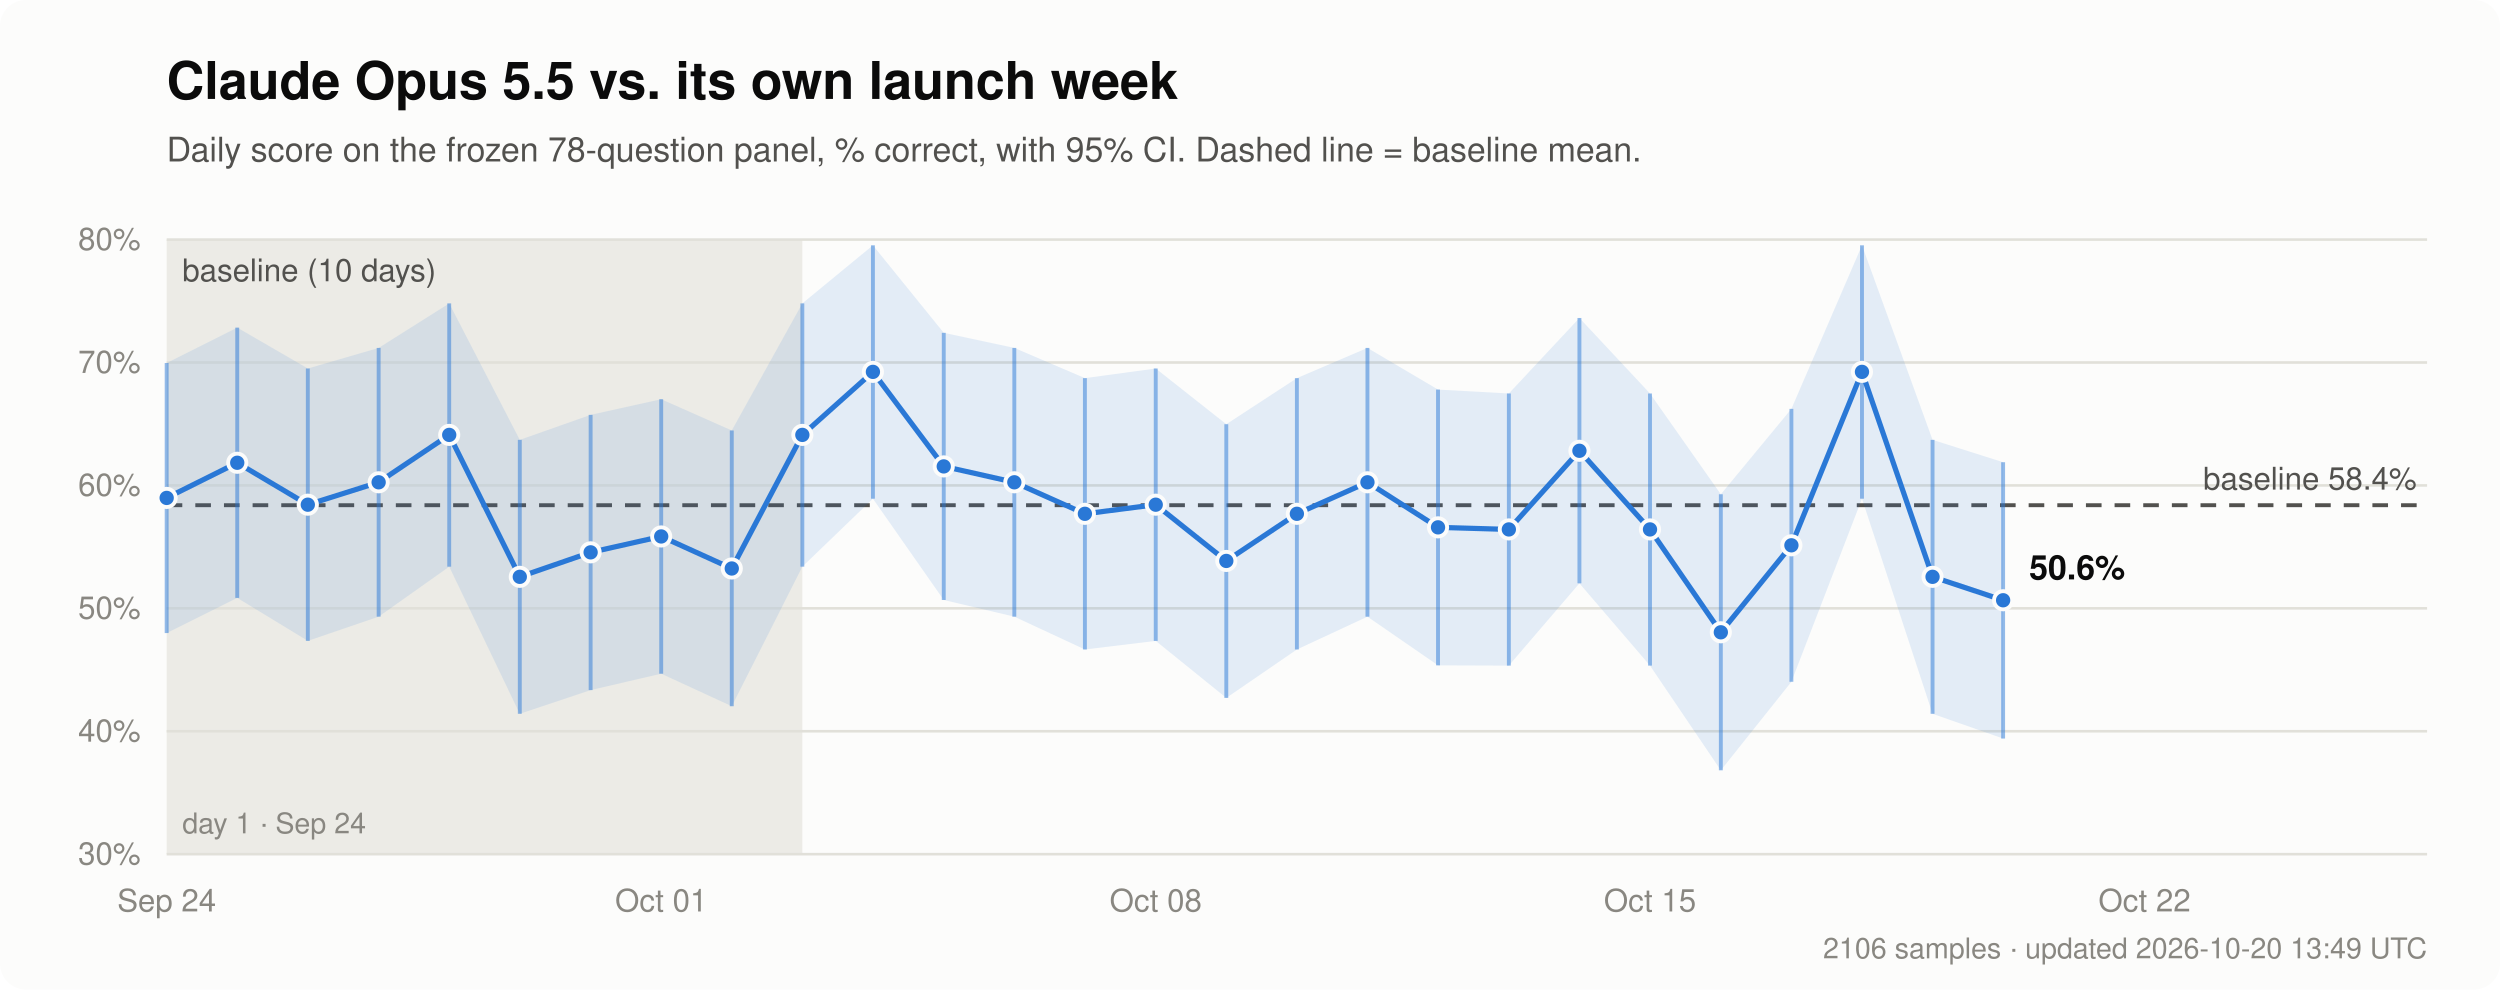
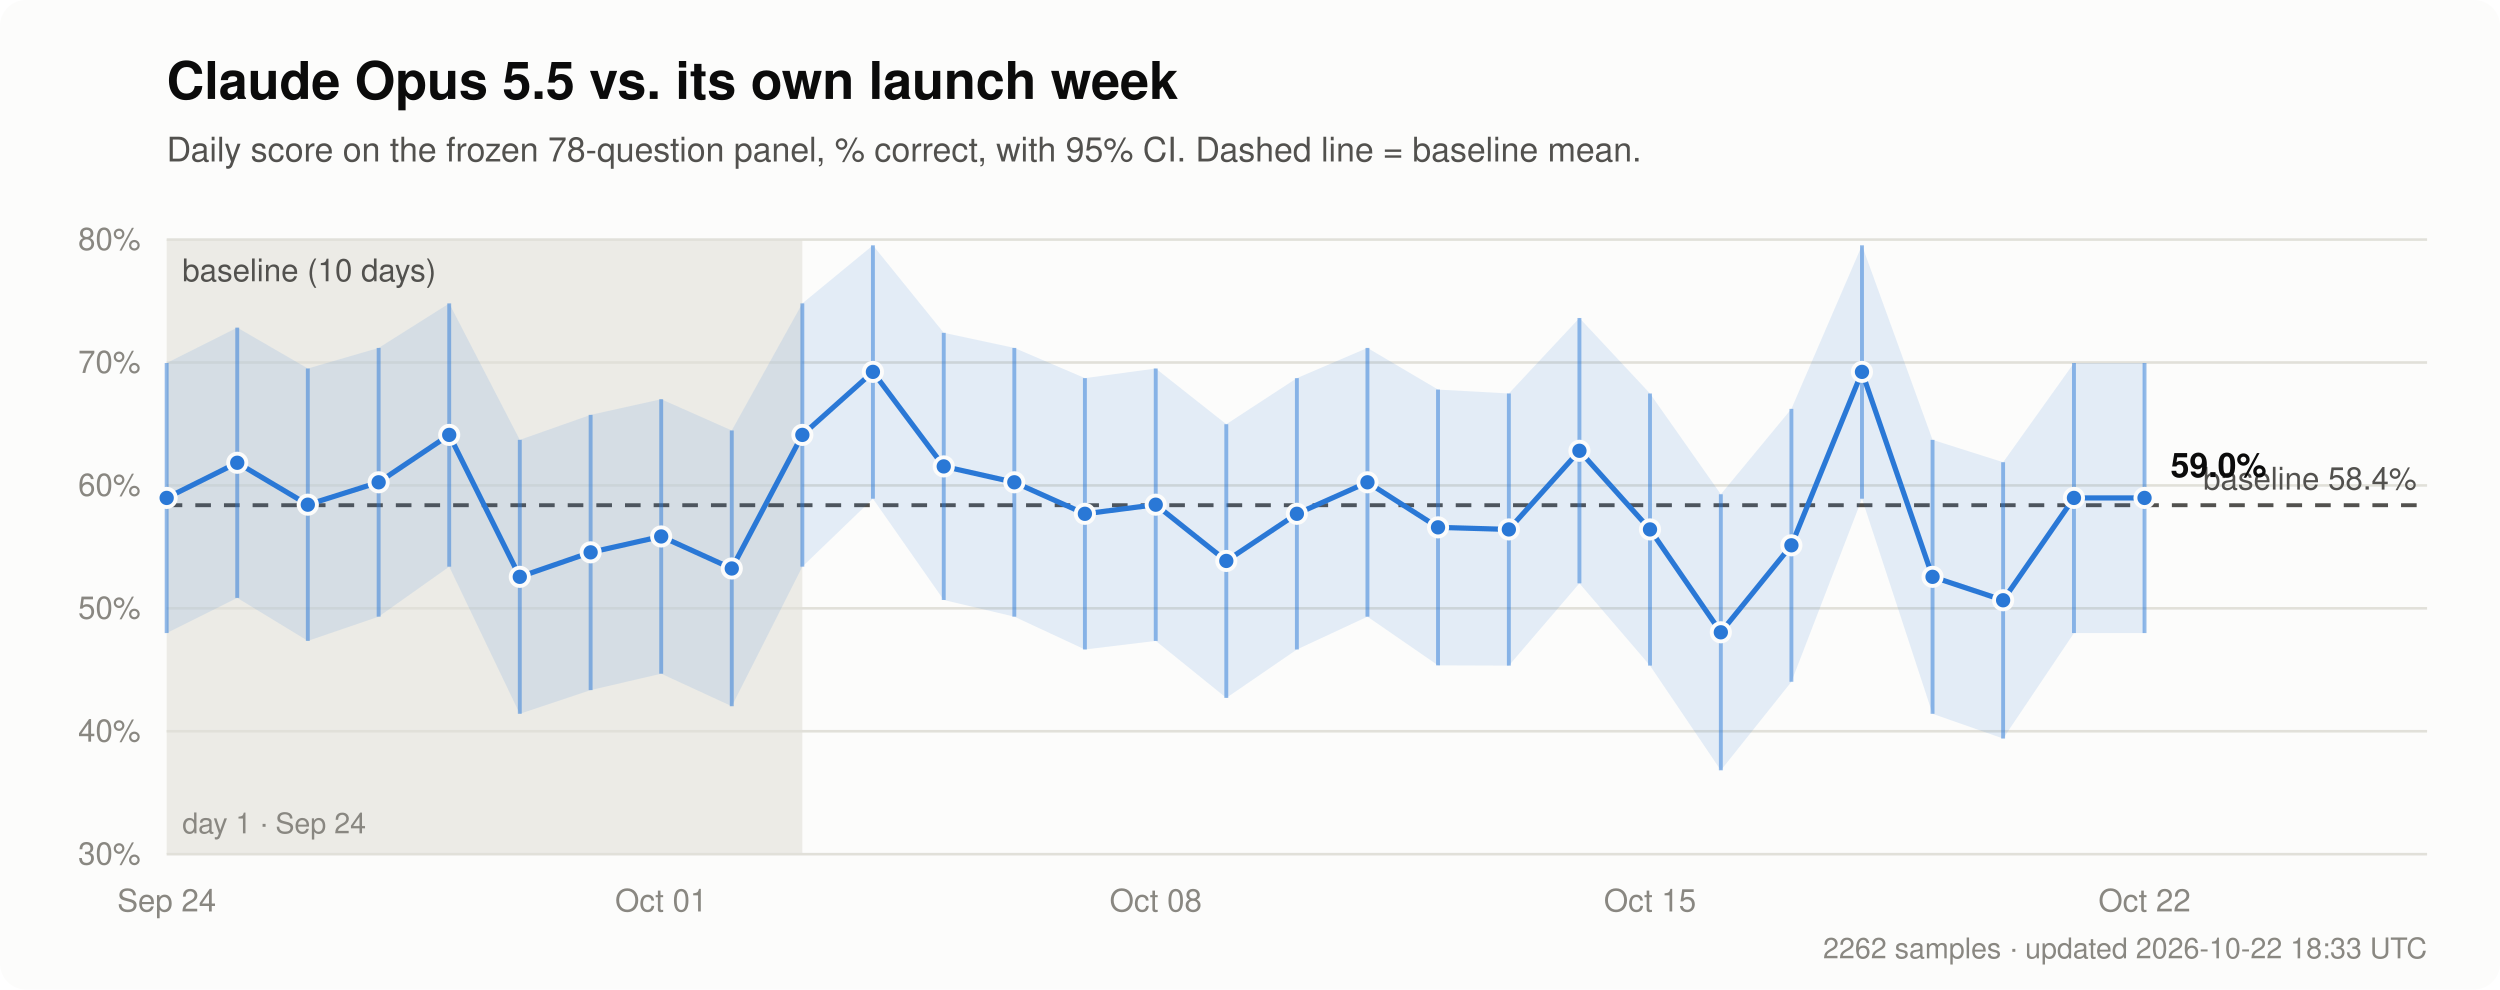
<svg xmlns="http://www.w3.org/2000/svg" width="960" height="380" viewBox="0 0 960 380" font-family="-apple-system, Segoe UI, Helvetica, Arial, sans-serif" role="img" aria-labelledby="t d">
  <rect width="960" height="380" rx="10" fill="#fcfcfb" />
  <text x="64" y="38" fill="#0b0b0b" font-size="20" font-weight="600">Claude Opus 5.5 vs. its own launch week</text>
  <text x="64" y="62" fill="#52514e" font-size="13">Daily score on the frozen 78-question panel, % correct, with 95% CI. Dashed line = baseline mean.</text>
  <line x1="64" y1="328.0" x2="932" y2="328.0" stroke="#e1e0d9" stroke-width="1" />
  <text x="54" y="332.0" text-anchor="end" fill="#898781" font-size="12">30%</text>
  <line x1="64" y1="280.8" x2="932" y2="280.8" stroke="#e1e0d9" stroke-width="1" />
  <text x="54" y="284.8" text-anchor="end" fill="#898781" font-size="12">40%</text>
  <line x1="64" y1="233.6" x2="932" y2="233.6" stroke="#e1e0d9" stroke-width="1" />
  <text x="54" y="237.6" text-anchor="end" fill="#898781" font-size="12">50%</text>
  <line x1="64" y1="186.4" x2="932" y2="186.4" stroke="#e1e0d9" stroke-width="1" />
  <text x="54" y="190.4" text-anchor="end" fill="#898781" font-size="12">60%</text>
  <line x1="64" y1="139.2" x2="932" y2="139.2" stroke="#e1e0d9" stroke-width="1" />
  <text x="54" y="143.2" text-anchor="end" fill="#898781" font-size="12">70%</text>
  <line x1="64" y1="92.0" x2="932" y2="92.0" stroke="#e1e0d9" stroke-width="1" />
  <text x="54" y="96.0" text-anchor="end" fill="#898781" font-size="12">80%</text>
  <rect x="64.0" y="92" width="244.1" height="236" fill="#e1e0d9" opacity="0.6" />
  <text x="70.0" y="108" fill="#52514e" font-size="12">baseline (10 days)</text>
  <text x="70.0" y="320" fill="#898781" font-size="11">day 1 · Sep 24</text>
  <text x="64.0" y="350" text-anchor="middle" fill="#898781" font-size="12">Sep 24</text>
  <text x="253.9" y="350" text-anchor="middle" fill="#898781" font-size="12">Oct 01</text>
  <text x="443.8" y="350" text-anchor="middle" fill="#898781" font-size="12">Oct 08</text>
  <text x="633.6" y="350" text-anchor="middle" fill="#898781" font-size="12">Oct 15</text>
  <text x="823.5" y="350" text-anchor="middle" fill="#898781" font-size="12">Oct 22</text>
  <line x1="64" y1="194.0" x2="932" y2="194.0" stroke="#52514e" stroke-width="1.5" stroke-dasharray="6 5" />
  <text x="928" y="188.0" text-anchor="end" fill="#52514e" font-size="12">baseline 58.4%</text>
-   <path d="M64.0,139.4 L91.1,125.8 L118.2,141.5 L145.4,133.6 L172.5,116.5 L199.6,168.9 L226.8,159.3 L253.9,153.3 L281.0,165.3 L308.1,116.5 L335.2,94.2 L362.4,127.8 L389.5,133.6 L416.6,145.2 L443.8,141.5 L470.9,162.9 L498.0,145.2 L525.1,133.6 L552.2,149.6 L579.4,151.1 L606.5,122.1 L633.6,151.1 L660.8,189.8 L687.9,157.0 L715.0,94.2 L742.1,168.9 L769.2,177.5 L769.2,283.6 L742.1,274.1 L715.0,191.5 L687.9,261.8 L660.8,295.8 L633.6,255.6 L606.5,224.0 L579.4,255.6 L552.2,255.5 L525.1,236.8 L498.0,249.4 L470.9,268.0 L443.8,246.1 L416.6,249.4 L389.5,236.8 L362.4,230.4 L335.2,191.5 L308.1,217.6 L281.0,271.2 L253.9,258.7 L226.8,265.0 L199.6,274.1 L172.5,217.6 L145.4,236.8 L118.2,246.1 L91.1,229.6 L64.0,243.1 Z" fill="#2a78d6" opacity="0.12" />
-   <path d="M64.0,191.2 L91.1,177.7 L118.2,193.8 L145.4,185.2 L172.5,167.0 L199.6,221.5 L226.8,212.1 L253.9,206.0 L281.0,218.3 L308.1,167.0 L335.2,142.8 L362.4,179.1 L389.5,185.2 L416.6,197.3 L443.8,193.8 L470.9,215.4 L498.0,197.3 L525.1,185.2 L552.2,202.5 L579.4,203.3 L606.5,173.1 L633.6,203.3 L660.8,242.8 L687.9,209.4 L715.0,142.8 L742.1,221.5 L769.2,230.5" fill="none" stroke="#2a78d6" stroke-width="2" stroke-linejoin="round" stroke-linecap="round" />
+   <path d="M64.0,139.4 L91.1,125.8 L118.2,141.5 L145.4,133.6 L172.5,116.5 L199.6,168.9 L226.8,159.3 L253.9,153.3 L281.0,165.3 L308.1,116.5 L335.2,94.2 L362.4,127.8 L389.5,133.6 L416.6,145.2 L443.8,141.5 L470.9,162.9 L498.0,145.2 L525.1,133.6 L552.2,149.6 L579.4,151.1 L606.5,122.1 L633.6,151.1 L660.8,189.8 L687.9,157.0 L715.0,94.2 L742.1,168.9 L769.2,177.5 L796.4,139.4 L823.5,139.4 L823.5,243.1 L796.4,243.1 L769.2,283.6 L742.1,274.1 L715.0,191.5 L687.9,261.8 L660.8,295.8 L633.6,255.6 L606.5,224.0 L579.4,255.6 L552.2,255.5 L525.1,236.8 L498.0,249.4 L470.9,268.0 L443.8,246.1 L416.6,249.4 L389.5,236.8 L362.4,230.4 L335.2,191.5 L308.1,217.6 L281.0,271.2 L253.9,258.7 L226.8,265.0 L199.6,274.1 L172.5,217.6 L145.4,236.8 L118.2,246.1 L91.1,229.6 L64.0,243.1 Z" fill="#2a78d6" opacity="0.12" />
+   <path d="M64.0,191.2 L91.1,177.7 L118.2,193.8 L145.4,185.2 L172.5,167.0 L199.6,221.5 L226.8,212.1 L253.9,206.0 L281.0,218.3 L308.1,167.0 L335.2,142.8 L362.4,179.1 L389.5,185.2 L416.6,197.3 L443.8,193.8 L470.9,215.4 L498.0,197.3 L525.1,185.2 L552.2,202.5 L579.4,203.3 L606.5,173.1 L633.6,203.3 L660.8,242.8 L687.9,209.4 L715.0,142.8 L742.1,221.5 L769.2,230.5 L796.4,191.2 L823.5,191.2" fill="none" stroke="#2a78d6" stroke-width="2" stroke-linejoin="round" stroke-linecap="round" />
  <line x1="64.0" y1="243.1" x2="64.0" y2="139.4" stroke="#2a78d6" stroke-width="1.5" opacity="0.5" />
  <circle cx="64.0" cy="191.2" r="3.5" fill="#2a78d6" stroke="#fcfcfb" stroke-width="1.5" />
  <line x1="91.1" y1="229.6" x2="91.1" y2="125.8" stroke="#2a78d6" stroke-width="1.5" opacity="0.5" />
  <circle cx="91.1" cy="177.7" r="3.5" fill="#2a78d6" stroke="#fcfcfb" stroke-width="1.5" />
  <line x1="118.2" y1="246.1" x2="118.2" y2="141.5" stroke="#2a78d6" stroke-width="1.5" opacity="0.5" />
  <circle cx="118.2" cy="193.8" r="3.5" fill="#2a78d6" stroke="#fcfcfb" stroke-width="1.5" />
  <line x1="145.4" y1="236.8" x2="145.4" y2="133.6" stroke="#2a78d6" stroke-width="1.5" opacity="0.5" />
  <circle cx="145.4" cy="185.2" r="3.5" fill="#2a78d6" stroke="#fcfcfb" stroke-width="1.5" />
  <line x1="172.5" y1="217.6" x2="172.5" y2="116.5" stroke="#2a78d6" stroke-width="1.5" opacity="0.5" />
  <circle cx="172.5" cy="167.0" r="3.5" fill="#2a78d6" stroke="#fcfcfb" stroke-width="1.5" />
  <line x1="199.6" y1="274.1" x2="199.6" y2="168.9" stroke="#2a78d6" stroke-width="1.5" opacity="0.5" />
  <circle cx="199.6" cy="221.5" r="3.5" fill="#2a78d6" stroke="#fcfcfb" stroke-width="1.5" />
  <line x1="226.8" y1="265.0" x2="226.8" y2="159.3" stroke="#2a78d6" stroke-width="1.5" opacity="0.5" />
  <circle cx="226.8" cy="212.1" r="3.5" fill="#2a78d6" stroke="#fcfcfb" stroke-width="1.5" />
  <line x1="253.9" y1="258.7" x2="253.9" y2="153.3" stroke="#2a78d6" stroke-width="1.5" opacity="0.5" />
  <circle cx="253.9" cy="206.0" r="3.5" fill="#2a78d6" stroke="#fcfcfb" stroke-width="1.5" />
  <line x1="281.0" y1="271.2" x2="281.0" y2="165.3" stroke="#2a78d6" stroke-width="1.5" opacity="0.5" />
  <circle cx="281.0" cy="218.3" r="3.5" fill="#2a78d6" stroke="#fcfcfb" stroke-width="1.5" />
  <line x1="308.1" y1="217.6" x2="308.1" y2="116.5" stroke="#2a78d6" stroke-width="1.5" opacity="0.5" />
  <circle cx="308.1" cy="167.0" r="3.5" fill="#2a78d6" stroke="#fcfcfb" stroke-width="1.5" />
  <line x1="335.2" y1="191.5" x2="335.2" y2="94.2" stroke="#2a78d6" stroke-width="1.5" opacity="0.5" />
  <circle cx="335.2" cy="142.8" r="3.5" fill="#2a78d6" stroke="#fcfcfb" stroke-width="1.5" />
  <line x1="362.4" y1="230.4" x2="362.4" y2="127.8" stroke="#2a78d6" stroke-width="1.5" opacity="0.5" />
  <circle cx="362.4" cy="179.1" r="3.5" fill="#2a78d6" stroke="#fcfcfb" stroke-width="1.5" />
  <line x1="389.5" y1="236.8" x2="389.5" y2="133.6" stroke="#2a78d6" stroke-width="1.5" opacity="0.5" />
  <circle cx="389.5" cy="185.2" r="3.5" fill="#2a78d6" stroke="#fcfcfb" stroke-width="1.5" />
  <line x1="416.6" y1="249.4" x2="416.6" y2="145.2" stroke="#2a78d6" stroke-width="1.5" opacity="0.5" />
  <circle cx="416.6" cy="197.3" r="3.5" fill="#2a78d6" stroke="#fcfcfb" stroke-width="1.5" />
  <line x1="443.8" y1="246.1" x2="443.8" y2="141.5" stroke="#2a78d6" stroke-width="1.5" opacity="0.5" />
  <circle cx="443.8" cy="193.8" r="3.5" fill="#2a78d6" stroke="#fcfcfb" stroke-width="1.5" />
  <line x1="470.9" y1="268.0" x2="470.9" y2="162.9" stroke="#2a78d6" stroke-width="1.5" opacity="0.5" />
  <circle cx="470.9" cy="215.4" r="3.5" fill="#2a78d6" stroke="#fcfcfb" stroke-width="1.5" />
  <line x1="498.0" y1="249.4" x2="498.0" y2="145.2" stroke="#2a78d6" stroke-width="1.5" opacity="0.5" />
  <circle cx="498.0" cy="197.3" r="3.5" fill="#2a78d6" stroke="#fcfcfb" stroke-width="1.5" />
  <line x1="525.1" y1="236.8" x2="525.1" y2="133.6" stroke="#2a78d6" stroke-width="1.5" opacity="0.5" />
  <circle cx="525.1" cy="185.2" r="3.5" fill="#2a78d6" stroke="#fcfcfb" stroke-width="1.5" />
  <line x1="552.2" y1="255.5" x2="552.2" y2="149.6" stroke="#2a78d6" stroke-width="1.5" opacity="0.5" />
  <circle cx="552.2" cy="202.5" r="3.5" fill="#2a78d6" stroke="#fcfcfb" stroke-width="1.5" />
  <line x1="579.4" y1="255.6" x2="579.4" y2="151.1" stroke="#2a78d6" stroke-width="1.5" opacity="0.5" />
  <circle cx="579.4" cy="203.3" r="3.5" fill="#2a78d6" stroke="#fcfcfb" stroke-width="1.5" />
  <line x1="606.5" y1="224.0" x2="606.5" y2="122.1" stroke="#2a78d6" stroke-width="1.5" opacity="0.5" />
  <circle cx="606.5" cy="173.1" r="3.5" fill="#2a78d6" stroke="#fcfcfb" stroke-width="1.5" />
  <line x1="633.6" y1="255.6" x2="633.6" y2="151.1" stroke="#2a78d6" stroke-width="1.5" opacity="0.5" />
  <circle cx="633.6" cy="203.3" r="3.5" fill="#2a78d6" stroke="#fcfcfb" stroke-width="1.5" />
  <line x1="660.8" y1="295.8" x2="660.8" y2="189.8" stroke="#2a78d6" stroke-width="1.5" opacity="0.5" />
  <circle cx="660.8" cy="242.8" r="3.5" fill="#2a78d6" stroke="#fcfcfb" stroke-width="1.5" />
  <line x1="687.9" y1="261.8" x2="687.9" y2="157.0" stroke="#2a78d6" stroke-width="1.5" opacity="0.5" />
  <circle cx="687.9" cy="209.4" r="3.5" fill="#2a78d6" stroke="#fcfcfb" stroke-width="1.5" />
  <line x1="715.0" y1="191.5" x2="715.0" y2="94.2" stroke="#2a78d6" stroke-width="1.5" opacity="0.5" />
  <circle cx="715.0" cy="142.8" r="3.5" fill="#2a78d6" stroke="#fcfcfb" stroke-width="1.5" />
  <line x1="742.1" y1="274.1" x2="742.1" y2="168.9" stroke="#2a78d6" stroke-width="1.5" opacity="0.5" />
  <circle cx="742.1" cy="221.5" r="3.5" fill="#2a78d6" stroke="#fcfcfb" stroke-width="1.5" />
  <line x1="769.2" y1="283.6" x2="769.2" y2="177.5" stroke="#2a78d6" stroke-width="1.5" opacity="0.5" />
  <circle cx="769.2" cy="230.5" r="3.5" fill="#2a78d6" stroke="#fcfcfb" stroke-width="1.5" />
-   <text x="779.2" y="222.5" fill="#0b0b0b" font-size="13" font-weight="600">50.6%</text>
-   <text x="932" y="368" text-anchor="end" fill="#898781" font-size="11">2106 samples · updated 2026-10-20 13:49 UTC</text>
+   <line x1="796.4" y1="243.1" x2="796.4" y2="139.4" stroke="#2a78d6" stroke-width="1.5" opacity="0.5" />
+   <circle cx="796.4" cy="191.2" r="3.5" fill="#2a78d6" stroke="#fcfcfb" stroke-width="1.5" />
+   <line x1="823.5" y1="243.1" x2="823.5" y2="139.4" stroke="#2a78d6" stroke-width="1.5" opacity="0.5" />
+   <circle cx="823.5" cy="191.2" r="3.5" fill="#2a78d6" stroke="#fcfcfb" stroke-width="1.5" />
+   <text x="833.5" y="183.2" fill="#0b0b0b" font-size="13" font-weight="600">59.0%</text>
+   <text x="932" y="368" text-anchor="end" fill="#898781" font-size="11">2262 samples · updated 2026-10-22 18:33 UTC</text>
</svg>
